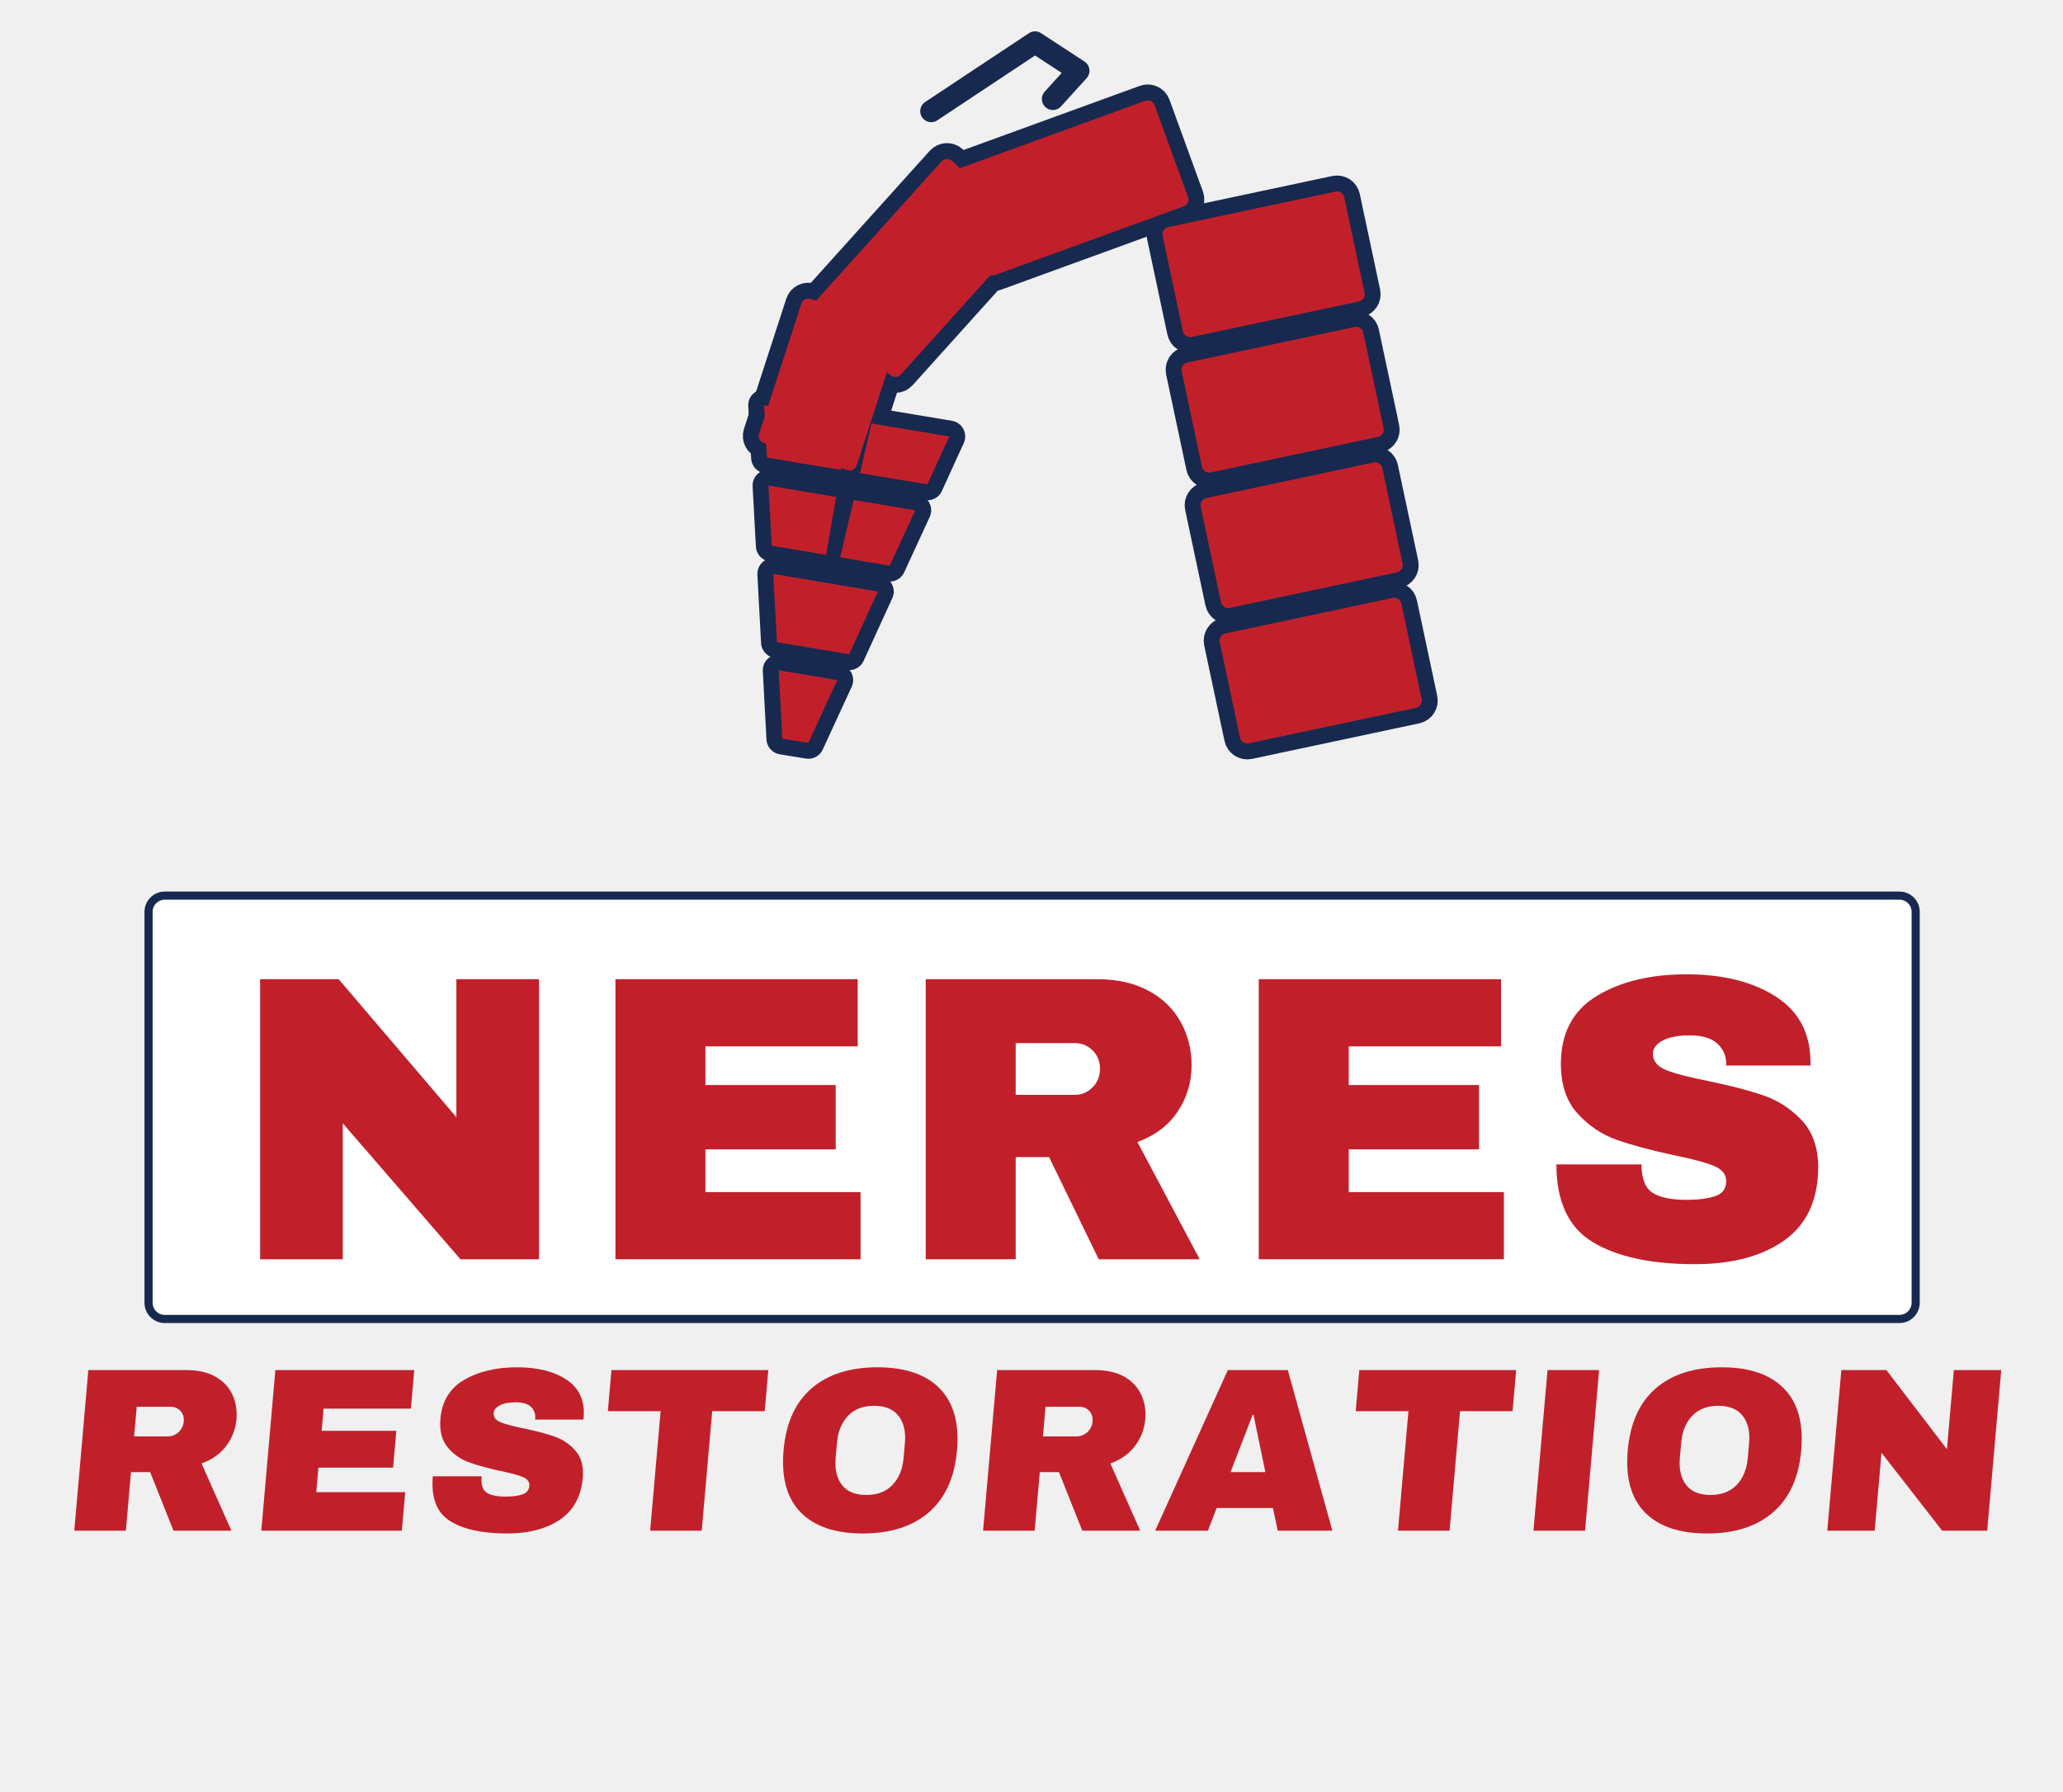
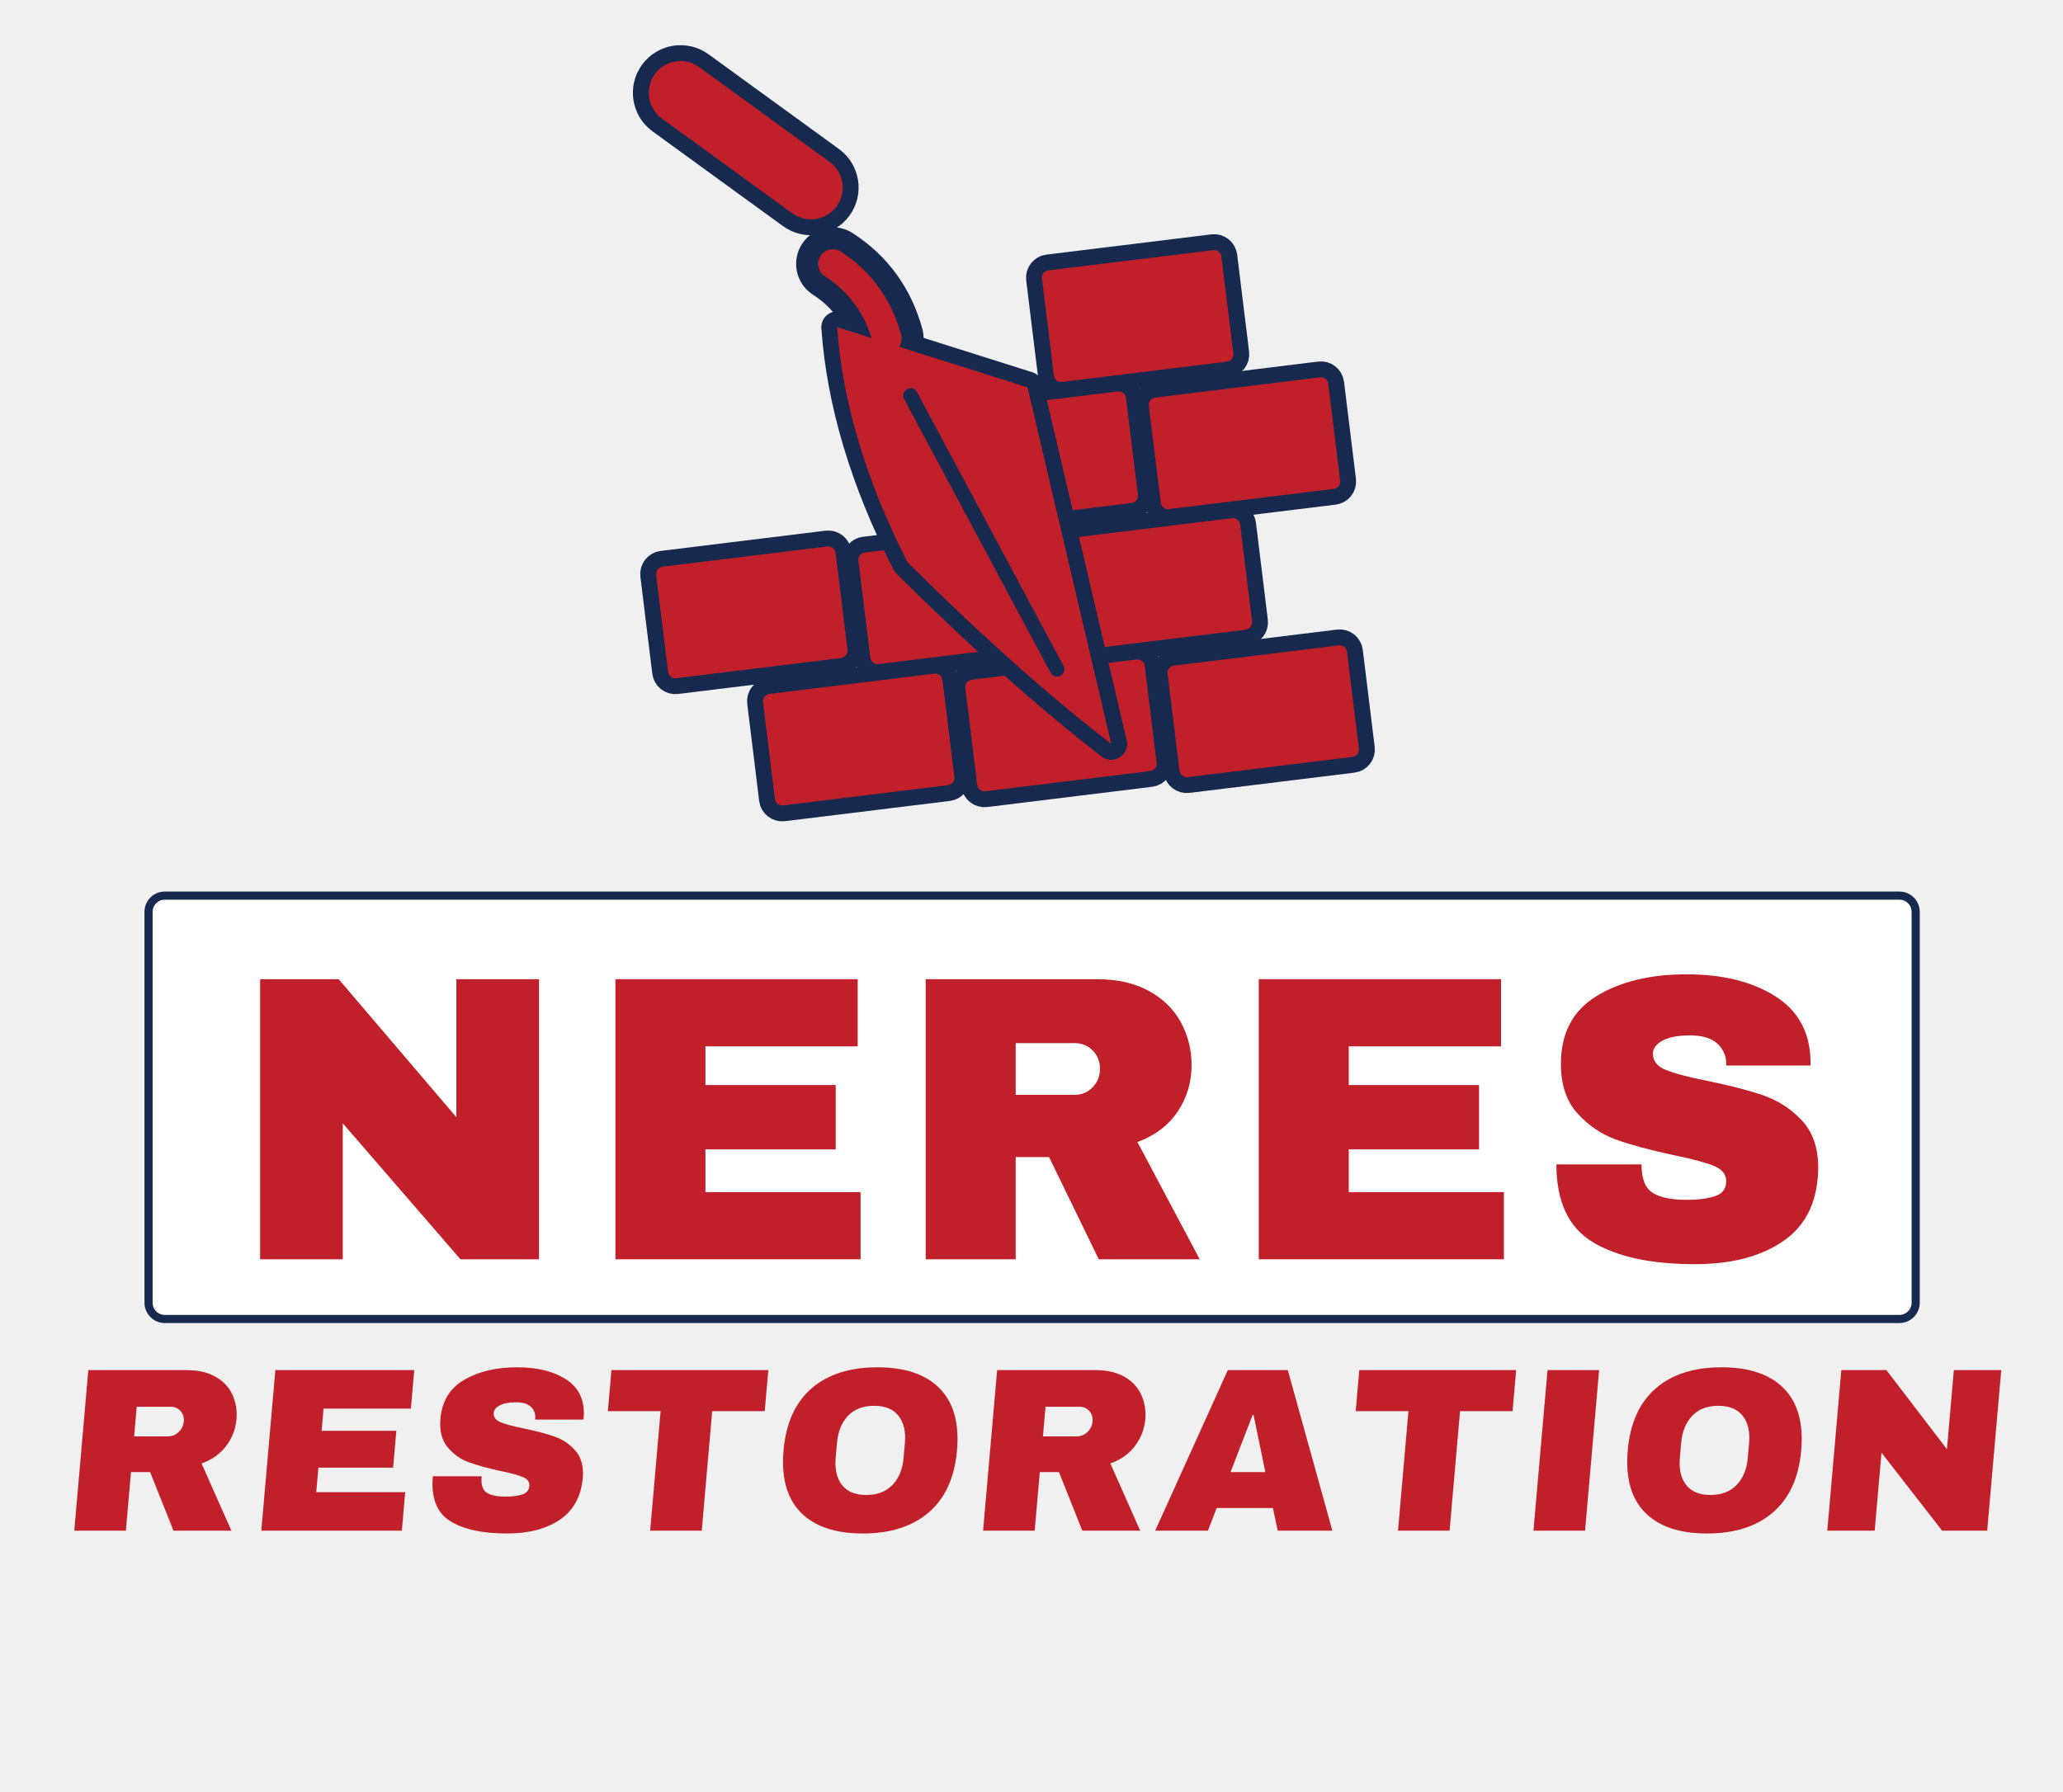
<svg xmlns="http://www.w3.org/2000/svg" viewBox="0 0 760 660" width="760" height="660" role="img" aria-label="Neres Restoration">
-   <g transform="translate(225.5,6) scale(0.9) rotate(-8 175 175)">
+   <g transform="translate(225.5,6) scale(0.9) rotate(-4 170 180)">
    <g fill="#17294f" stroke="#17294f" stroke-width="13" stroke-linejoin="round">
-       <rect x="238" y="92" width="76" height="46" rx="3" transform="rotate(-4 276.0 115.0)" />
-       <rect x="238" y="148" width="76" height="46" rx="3" transform="rotate(-4 276.0 171.0)" />
-       <rect x="238" y="204" width="76" height="46" rx="3" transform="rotate(-4 276.0 227.0)" />
-       <rect x="238" y="260" width="76" height="46" rx="3" transform="rotate(-4 276.0 283.0)" />
-       <rect x="158" y="50" width="88" height="46" rx="3" transform="rotate(-12 202.0 73.0)" />
-       <rect x="96" y="74" width="82" height="46" rx="3" transform="rotate(-40 137.0 97.0)" />
-       <rect x="62" y="118" width="62" height="42" rx="3" transform="rotate(-64 93.0 139.0)" />
-       <polygon points="53.9,279.9 56.3,252.0 79.5,259.3 64.2,283.1" />
-       <polygon points="57.2,240.5 59.6,212.6 101.0,225.7 85.8,249.5" />
-       <polygon points="60.6,201.1 62.7,176.5 89.5,185.0 82.1,207.9" />
-       <polygon points="87.7,209.7 96.4,187.2 120.8,194.9 107.3,215.9" />
-       <polygon points="63.7,165.1 65.5,143.7 99.2,154.4 92.9,174.3" />
-       <polygon points="100.5,176.7 108.0,157.2 138.8,166.9 127.2,185.1" />
+       <rect x="222" y="268" width="74" height="46" rx="3" transform="rotate(-3 259.0 291.0)" />
+       <rect x="139" y="268" width="74" height="46" rx="3" transform="rotate(-3 176.0 291.0)" />
+       <rect x="56" y="268" width="74" height="46" rx="3" transform="rotate(-3 93.0 291.0)" />
+       <rect x="182" y="213" width="74" height="46" rx="3" transform="rotate(-3 219.0 236.0)" />
+       <rect x="99" y="213" width="74" height="46" rx="3" transform="rotate(-3 136.0 236.0)" />
+       <rect x="16" y="213" width="74" height="46" rx="3" transform="rotate(-3 53.0 236.0)" />
+       <rect x="222" y="158" width="74" height="46" rx="3" transform="rotate(-3 259.0 181.0)" />
+       <rect x="139" y="158" width="74" height="46" rx="3" transform="rotate(-3 176.0 181.0)" />
+       <rect x="182" y="103" width="74" height="46" rx="3" transform="rotate(-3 219.0 126.0)" />
    </g>
    <g fill="#c1202b">
-       <rect x="238" y="92" width="76" height="46" rx="3" transform="rotate(-4 276.0 115.0)" />
-       <rect x="238" y="148" width="76" height="46" rx="3" transform="rotate(-4 276.0 171.0)" />
-       <rect x="238" y="204" width="76" height="46" rx="3" transform="rotate(-4 276.0 227.0)" />
-       <rect x="238" y="260" width="76" height="46" rx="3" transform="rotate(-4 276.0 283.0)" />
-       <rect x="158" y="50" width="88" height="46" rx="3" transform="rotate(-12 202.0 73.0)" />
-       <rect x="96" y="74" width="82" height="46" rx="3" transform="rotate(-40 137.0 97.0)" />
-       <rect x="62" y="118" width="62" height="42" rx="3" transform="rotate(-64 93.0 139.0)" />
-       <polygon points="53.9,279.9 56.3,252.0 79.5,259.3 64.2,283.1" />
-       <polygon points="57.2,240.5 59.6,212.6 101.0,225.7 85.8,249.5" />
-       <polygon points="60.6,201.1 62.7,176.5 89.5,185.0 82.1,207.9" />
-       <polygon points="87.7,209.7 96.4,187.2 120.8,194.9 107.3,215.9" />
-       <polygon points="63.7,165.1 65.5,143.7 99.2,154.4 92.9,174.3" />
-       <polygon points="100.5,176.7 108.0,157.2 138.8,166.9 127.2,185.1" />
+       <rect x="222" y="268" width="74" height="46" rx="3" transform="rotate(-3 259.0 291.0)" />
+       <rect x="139" y="268" width="74" height="46" rx="3" transform="rotate(-3 176.0 291.0)" />
+       <rect x="56" y="268" width="74" height="46" rx="3" transform="rotate(-3 93.0 291.0)" />
+       <rect x="182" y="213" width="74" height="46" rx="3" transform="rotate(-3 219.0 236.0)" />
+       <rect x="99" y="213" width="74" height="46" rx="3" transform="rotate(-3 136.0 236.0)" />
+       <rect x="16" y="213" width="74" height="46" rx="3" transform="rotate(-3 53.0 236.0)" />
+       <rect x="222" y="158" width="74" height="46" rx="3" transform="rotate(-3 259.0 181.0)" />
+       <rect x="139" y="158" width="74" height="46" rx="3" transform="rotate(-3 176.0 181.0)" />
+       <rect x="182" y="103" width="74" height="46" rx="3" transform="rotate(-3 219.0 126.0)" />
    </g>
-     <path d="M150 34 L196 12 L212 26 L200 36" fill="none" stroke="#17294f" stroke-width="9" stroke-linecap="round" stroke-linejoin="round" />
+     <g fill="#17294f" stroke="#17294f" stroke-width="13" stroke-linejoin="round" stroke-linecap="round">
+       <path d="M96 122 L172 152 L196 300 Q160 268 118 220 Q96 168 96 122 Z" />
+       <rect x="18" y="30" width="92" height="26" rx="13" transform="rotate(40 64 43)" />
+       <g stroke-width="30">
+         <path d="M96 96 Q112 108 116 128" fill="none" />
+       </g>
+     </g>
+     <g fill="#c1202b">
+       <path d="M96 122 L172 152 L196 300 Q160 268 118 220 Q96 168 96 122 Z" />
+       <rect x="18" y="30" width="92" height="26" rx="13" transform="rotate(40 64 43)" />
+       <g stroke="#c1202b" stroke-width="12" stroke-linecap="round">
+         <path d="M96 96 Q112 108 116 128" fill="none" />
+       </g>
+     </g>
+     <path d="M124 152 L176 268" fill="none" stroke="#17294f" stroke-width="6" stroke-linecap="round" />
  </g>
  <rect x="54.725" y="330" width="651" height="156" rx="6" fill="#ffffff" stroke="#17294f" stroke-width="3" />
  <g transform="translate(84.725,464.0)">
    <g fill="#c1202b">
      <path transform="translate(0.0,0) scale(0.15,-0.15)" d="M566 0 277 334V0H74V688H267L556 349V688H759V0Z" />
      <path transform="translate(130.9,0) scale(0.15,-0.15)" d="M74 688H669V523H295V428H615V270H295V165H676V0H74Z" />
      <path transform="translate(245.2,0) scale(0.15,-0.15)" d="M594 288 747 0H499L377 251H295V0H74V688H495Q569 688 621.5 659.5Q674 631 700.5 582.5Q727 534 727 477Q727 414 693.0 363.0Q659 312 594 288ZM440 531H295V404H440Q466 404 484.0 422.5Q502 441 502 468Q502 495 484.0 513.0Q466 531 440 531Z" />
      <path transform="translate(367.9,0) scale(0.15,-0.15)" d="M74 688H669V523H295V428H615V270H295V165H676V0H74Z" />
      <path transform="translate(482.2,0) scale(0.15,-0.15)" d="M667 488V476H460V480Q460 510 438.0 530.0Q416 550 371 550Q327 550 303.5 537.0Q280 524 280 505Q280 478 312.0 465.0Q344 452 415 438Q498 421 551.5 402.5Q605 384 645.0 342.0Q685 300 686 228Q686 106 603.5 47.0Q521 -12 383 -12Q222 -12 132.5 42.0Q43 96 43 233H252Q252 181 279.0 163.5Q306 146 363 146Q405 146 432.5 155.0Q460 164 460 192Q460 217 429.5 229.5Q399 242 330 256Q246 274 191.0 293.5Q136 313 95.0 358.0Q54 403 54 480Q54 593 141.5 646.5Q229 700 363 700Q495 700 580.0 646.5Q665 593 667 488Z" />
    </g>
  </g>
  <g transform="translate(21,564.0)">
    <g transform=" skewX(-5)">
      <g fill="#c1202b">
        <path transform="translate(0.0,0) scale(0.086,-0.086)" d="M594 288 747 0H499L377 251H295V0H74V688H495Q569 688 621.5 659.5Q674 631 700.5 582.5Q727 534 727 477Q727 414 693.0 363.0Q659 312 594 288ZM440 531H295V404H440Q466 404 484.0 422.5Q502 441 502 468Q502 495 484.0 513.0Q466 531 440 531Z" />
        <path transform="translate(68.9,0) scale(0.086,-0.086)" d="M74 688H669V523H295V428H615V270H295V165H676V0H74Z" />
        <path transform="translate(133.0,0) scale(0.086,-0.086)" d="M667 488V476H460V480Q460 510 438.0 530.0Q416 550 371 550Q327 550 303.5 537.0Q280 524 280 505Q280 478 312.0 465.0Q344 452 415 438Q498 421 551.5 402.5Q605 384 645.0 342.0Q685 300 686 228Q686 106 603.5 47.0Q521 -12 383 -12Q222 -12 132.5 42.0Q43 96 43 233H252Q252 181 279.0 163.5Q306 146 363 146Q405 146 432.5 155.0Q460 164 460 192Q460 217 429.5 229.5Q399 242 330 256Q246 274 191.0 293.5Q136 313 95.0 358.0Q54 403 54 480Q54 593 141.5 646.5Q229 700 363 700Q495 700 580.0 646.5Q665 593 667 488Z" />
        <path transform="translate(197.1,0) scale(0.086,-0.086)" d="M470 512V0H249V512H23V688H695V512Z" />
        <path transform="translate(261.2,0) scale(0.086,-0.086)" d="M788 344Q788 170 691.0 79.0Q594 -12 416 -12Q238 -12 141.5 78.5Q45 169 45 344Q45 519 141.5 609.5Q238 700 416 700Q594 700 691.0 609.0Q788 518 788 344ZM271 376V312Q271 239 308.0 196.0Q345 153 416 153Q487 153 524.5 196.0Q562 239 562 312V376Q562 449 524.5 492.0Q487 535 416 535Q345 535 308.0 492.0Q271 449 271 376Z" />
        <path transform="translate(334.8,0) scale(0.086,-0.086)" d="M594 288 747 0H499L377 251H295V0H74V688H495Q569 688 621.5 659.5Q674 631 700.5 582.5Q727 534 727 477Q727 414 693.0 363.0Q659 312 594 288ZM440 531H295V404H440Q466 404 484.0 422.5Q502 441 502 468Q502 495 484.0 513.0Q466 531 440 531Z" />
        <path transform="translate(403.7,0) scale(0.086,-0.086)" d="M535 0 506 97H265L236 0H10L261 688H518L769 0ZM311 251H460L388 496H384Z" />
        <path transform="translate(472.6,0) scale(0.086,-0.086)" d="M470 512V0H249V512H23V688H695V512Z" />
        <path transform="translate(536.7,0) scale(0.086,-0.086)" d="M84 0V688H305V0Z" />
        <path transform="translate(572.2,0) scale(0.086,-0.086)" d="M788 344Q788 170 691.0 79.0Q594 -12 416 -12Q238 -12 141.5 78.5Q45 169 45 344Q45 519 141.5 609.5Q238 700 416 700Q594 700 691.0 609.0Q788 518 788 344ZM271 376V312Q271 239 308.0 196.0Q345 153 416 153Q487 153 524.5 196.0Q562 239 562 312V376Q562 449 524.5 492.0Q487 535 416 535Q345 535 308.0 492.0Q271 449 271 376Z" />
        <path transform="translate(645.8,0) scale(0.086,-0.086)" d="M566 0 277 334V0H74V688H267L556 349V688H759V0Z" />
      </g>
    </g>
  </g>
</svg>
